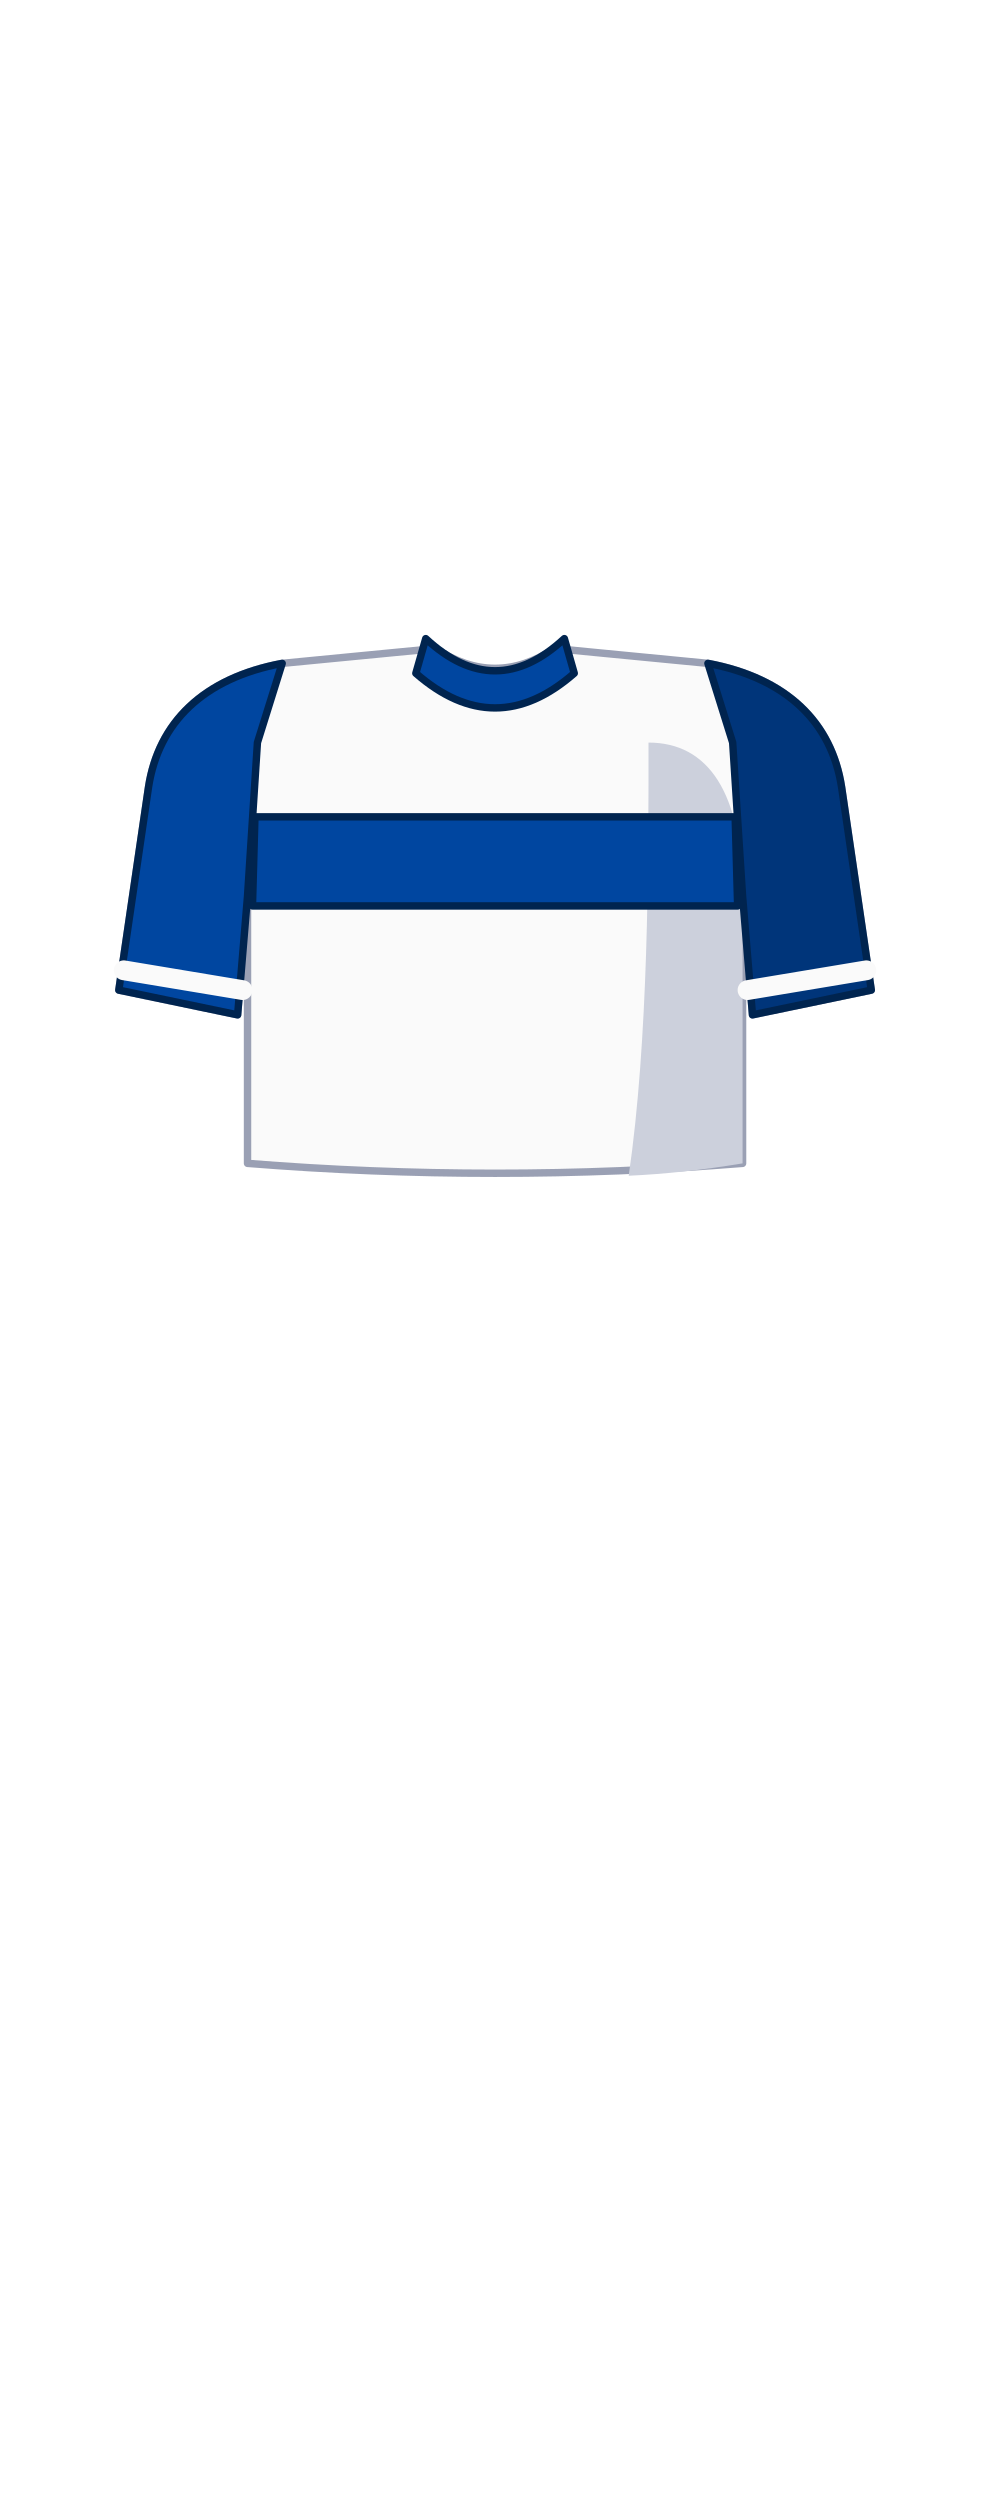
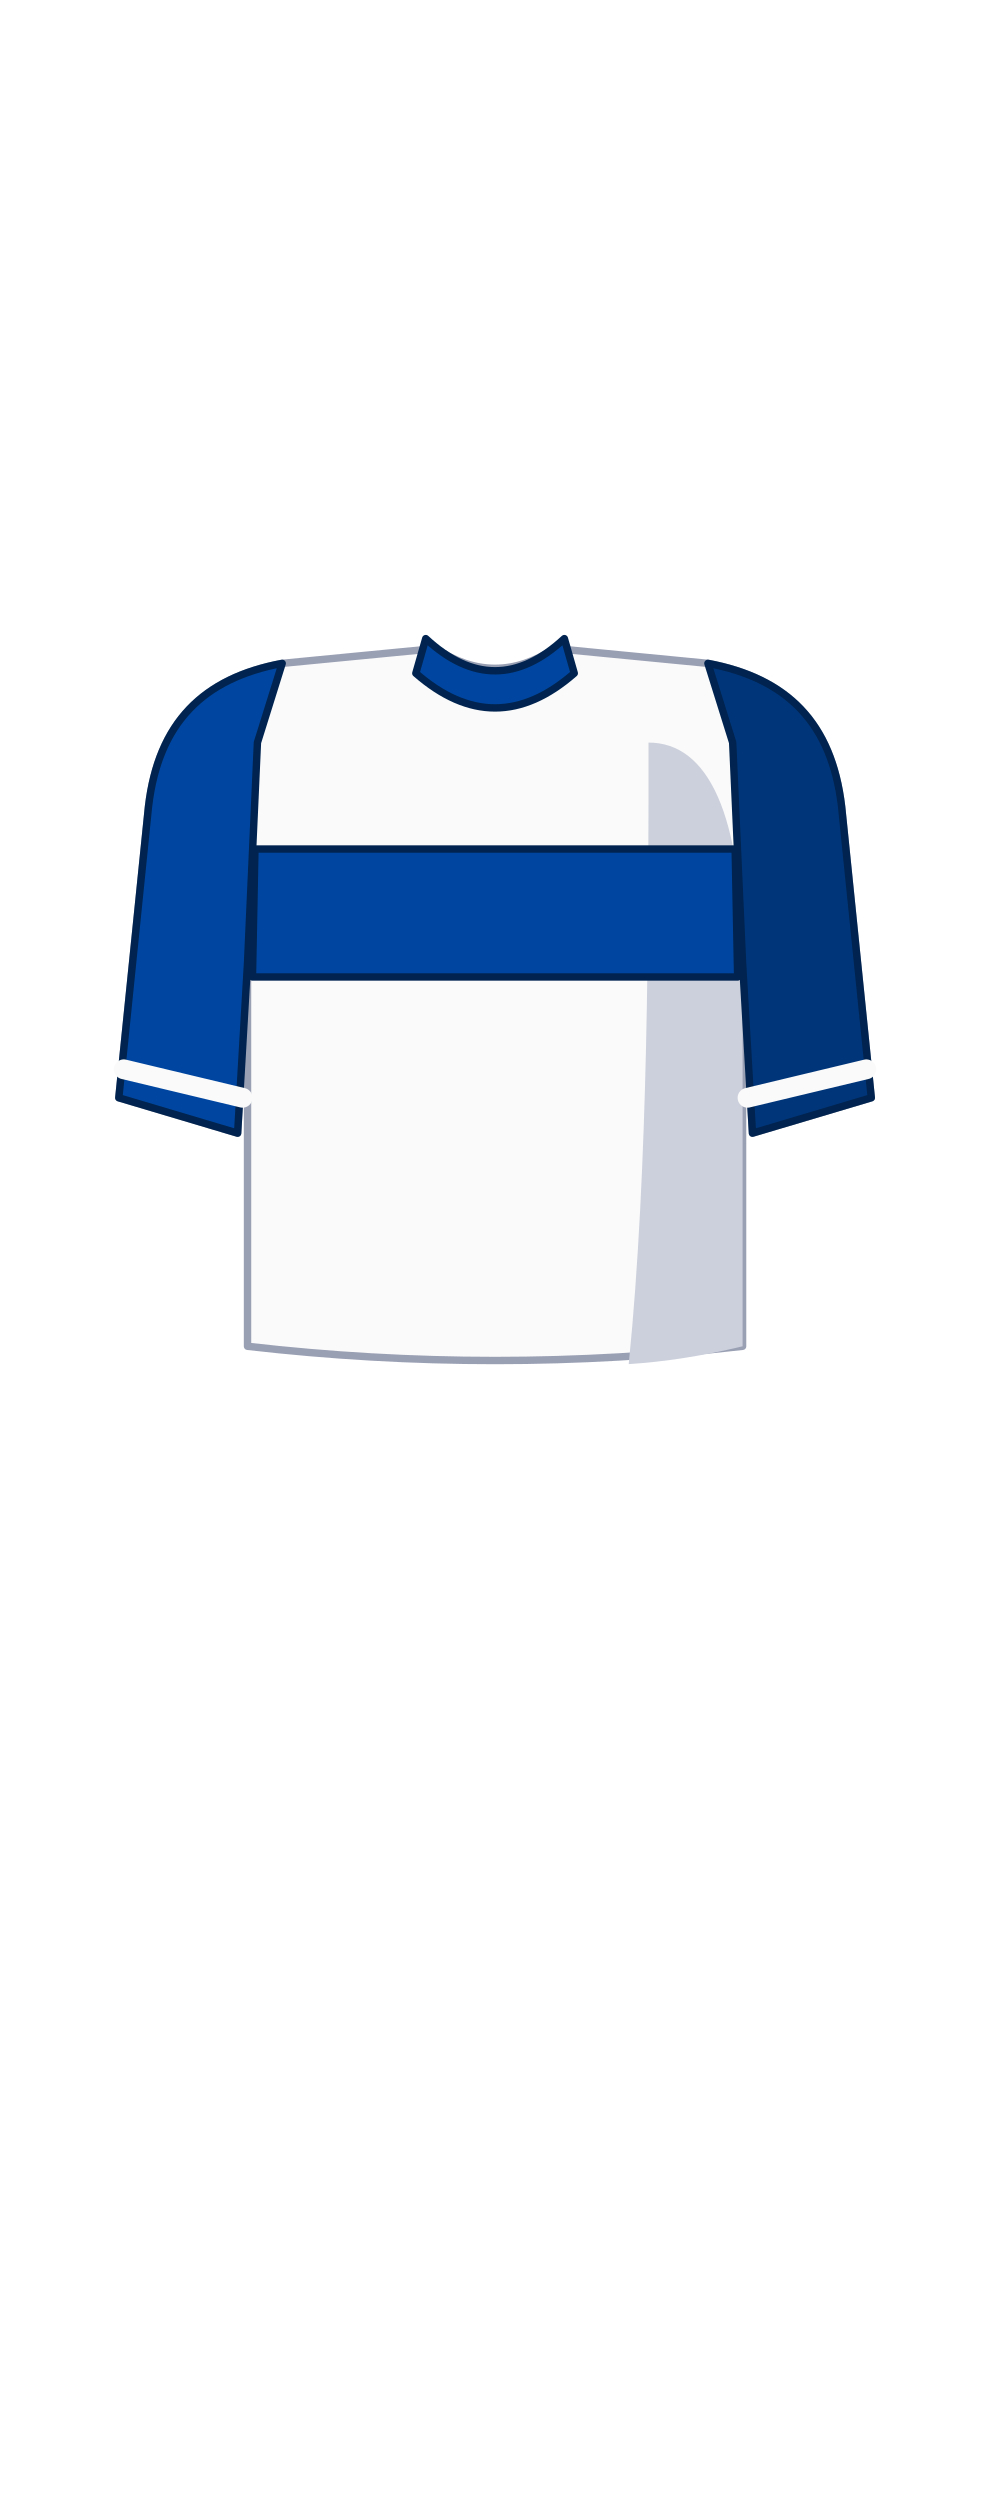
<svg xmlns="http://www.w3.org/2000/svg" viewBox="0 0 400 1010">
  <defs>
    <filter id="soft" x="-10%" y="-10%" width="120%" height="120%">
      <feGaussianBlur stdDeviation="4" />
    </filter>
  </defs>
-   <path d="M176 262 Q200 278 224 262 L286 268 C318 274 336 292 340 318 L352 400 L304 410 L300 362 L300 470 Q200 478 100 470 L100 362 L96 410 L48 400 L60 318 C64 292 82 274 114 268 Z" fill="#fafafa" stroke="#9aa0b4" stroke-width="3" stroke-linejoin="round" />
-   <path d="M262 300 C286 300 300 320 300 362 L300 470 Q276 474 254 475 C262 420 262 350 262 300 Z" fill="#ccd0dc" opacity="1.0" />
-   <path d="M103 330 L297 330 L298 366 L102 366 Z" fill="#0046a0" stroke="#00244f" stroke-width="3" stroke-linejoin="round" />
-   <path d="M114 268 C82 274 64 292 60 318 L48 400 L96 410 L100 362 L104 300 Z" fill="#0046a0" stroke="#00244f" stroke-width="3" stroke-linejoin="round" />
-   <path d="M98 400 L50 392" fill="none" stroke="#fafafa" stroke-width="8" stroke-linecap="round" stroke-linejoin="round" />
-   <path d="M286 268 C318 274 336 292 340 318 L352 400 L304 410 L300 362 L296 300 Z" fill="#00357a" stroke="#00244f" stroke-width="3" stroke-linejoin="round" />
-   <path d="M302 400 L350 392" fill="none" stroke="#fafafa" stroke-width="8" stroke-linecap="round" stroke-linejoin="round" />
-   <path d="M172 258 Q200 284 228 258 L232 272 Q200 300 168 272 Z" fill="#0046a0" stroke="#00244f" stroke-width="3" stroke-linejoin="round" />
+   <path d="M 176 262 Q 200 278 224 262 L 286 268 C 318 274 336 292 340 325.8 L 352 443.5 L 304 457.8 L 300 389.0 L 300 543.9 Q 200 555.4 100 543.9 L 100 389.0 L 96 457.8 L 48 443.5 L 60 325.8 C 64 292 82 274 114 268 Z" fill="#fafafa" stroke="#9aa0b4" stroke-width="3" stroke-linejoin="round" />
+   <path d="M 262 300 C 286 300 300 328.7 300 389.0 L 300 543.9 Q 276 549.7 254 551.1 C 262 472.2 262 371.7 262 300 Z" fill="#ccd0dc" opacity="1.0" />
+   <path d="M 103 343.0 L 297 343.0 L 298 394.7 L 102 394.7 Z" fill="#0046a0" stroke="#00244f" stroke-width="3" stroke-linejoin="round" />
+   <path d="M 114 268 C 82 274 64 292 60 325.8 L 48 443.5 L 96 457.8 L 100 389.0 L 104 300 Z" fill="#0046a0" stroke="#00244f" stroke-width="3" stroke-linejoin="round" />
+   <path d="M 98 443.5 L 50 432" fill="none" stroke="#fafafa" stroke-width="8" stroke-linecap="round" stroke-linejoin="round" />
+   <path d="M 286 268 C 318 274 336 292 340 325.8 L 352 443.5 L 304 457.8 L 300 389.0 L 296 300 Z" fill="#00357a" stroke="#00244f" stroke-width="3" stroke-linejoin="round" />
+   <path d="M 302 443.5 L 350 432" fill="none" stroke="#fafafa" stroke-width="8" stroke-linecap="round" stroke-linejoin="round" />
+   <path d="M 172 258 Q 200 284 228 258 L 232 272 Q 200 300 168 272 Z" fill="#0046a0" stroke="#00244f" stroke-width="3" stroke-linejoin="round" />
</svg>
